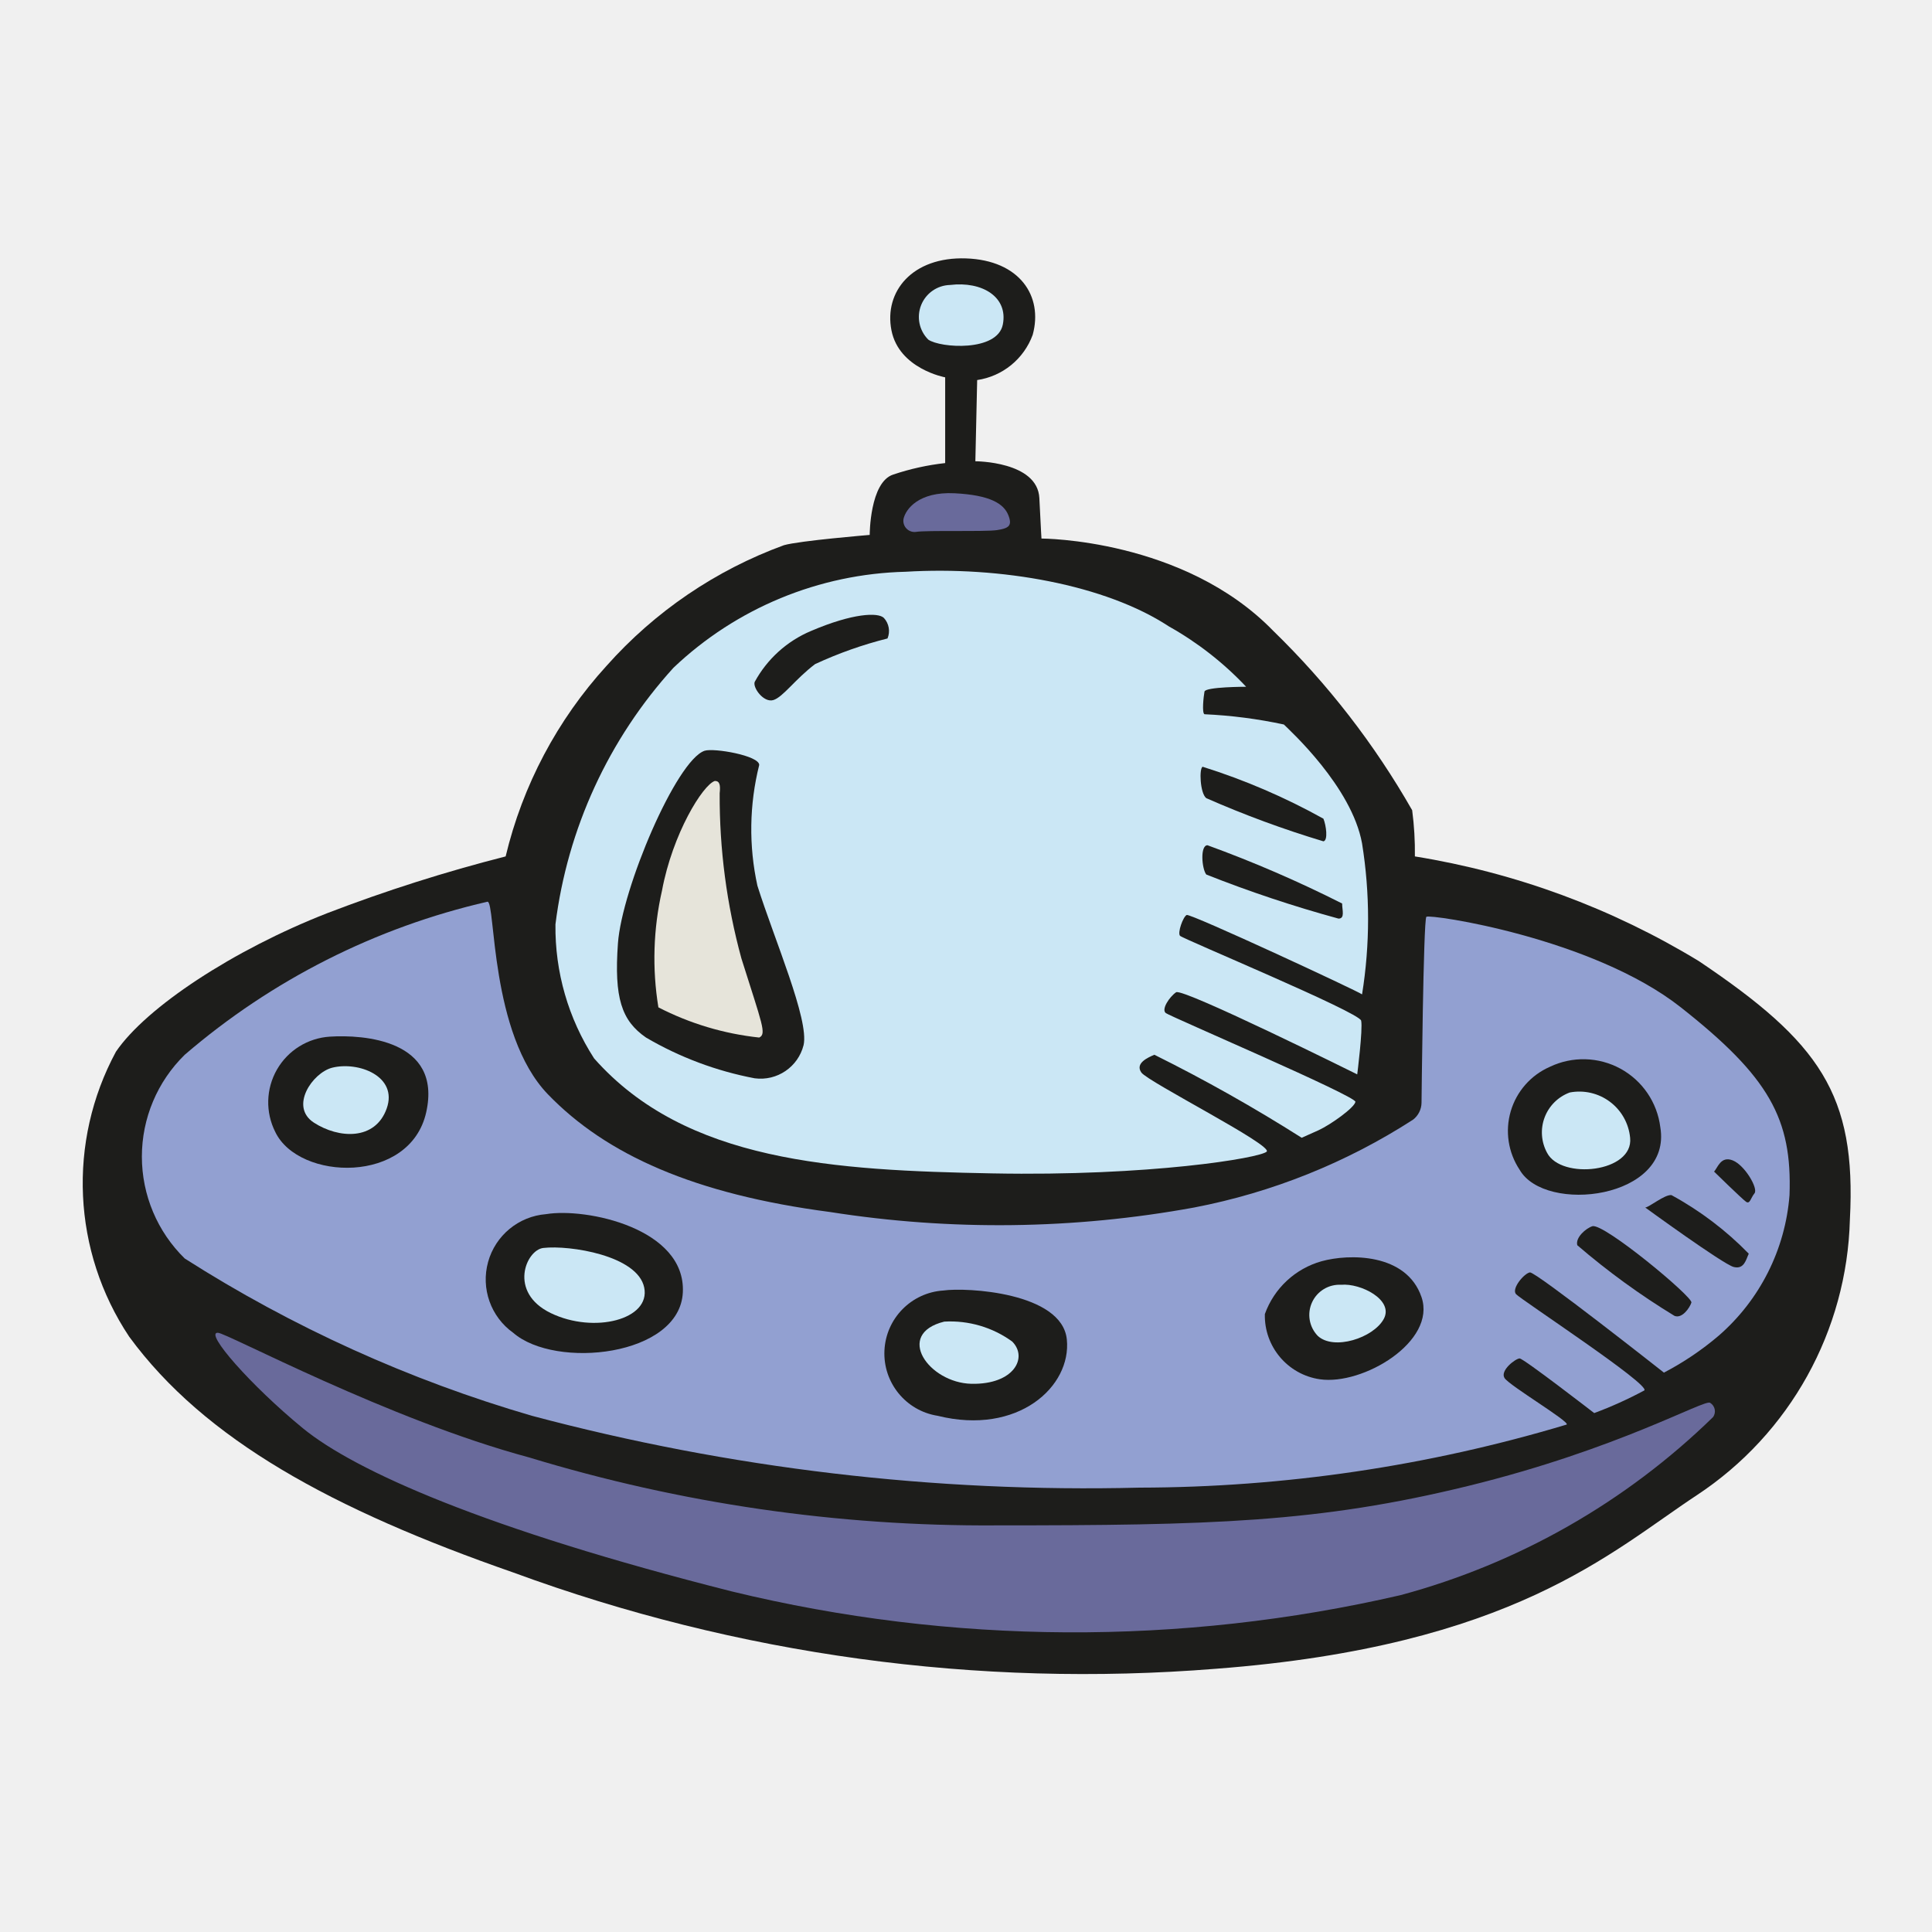
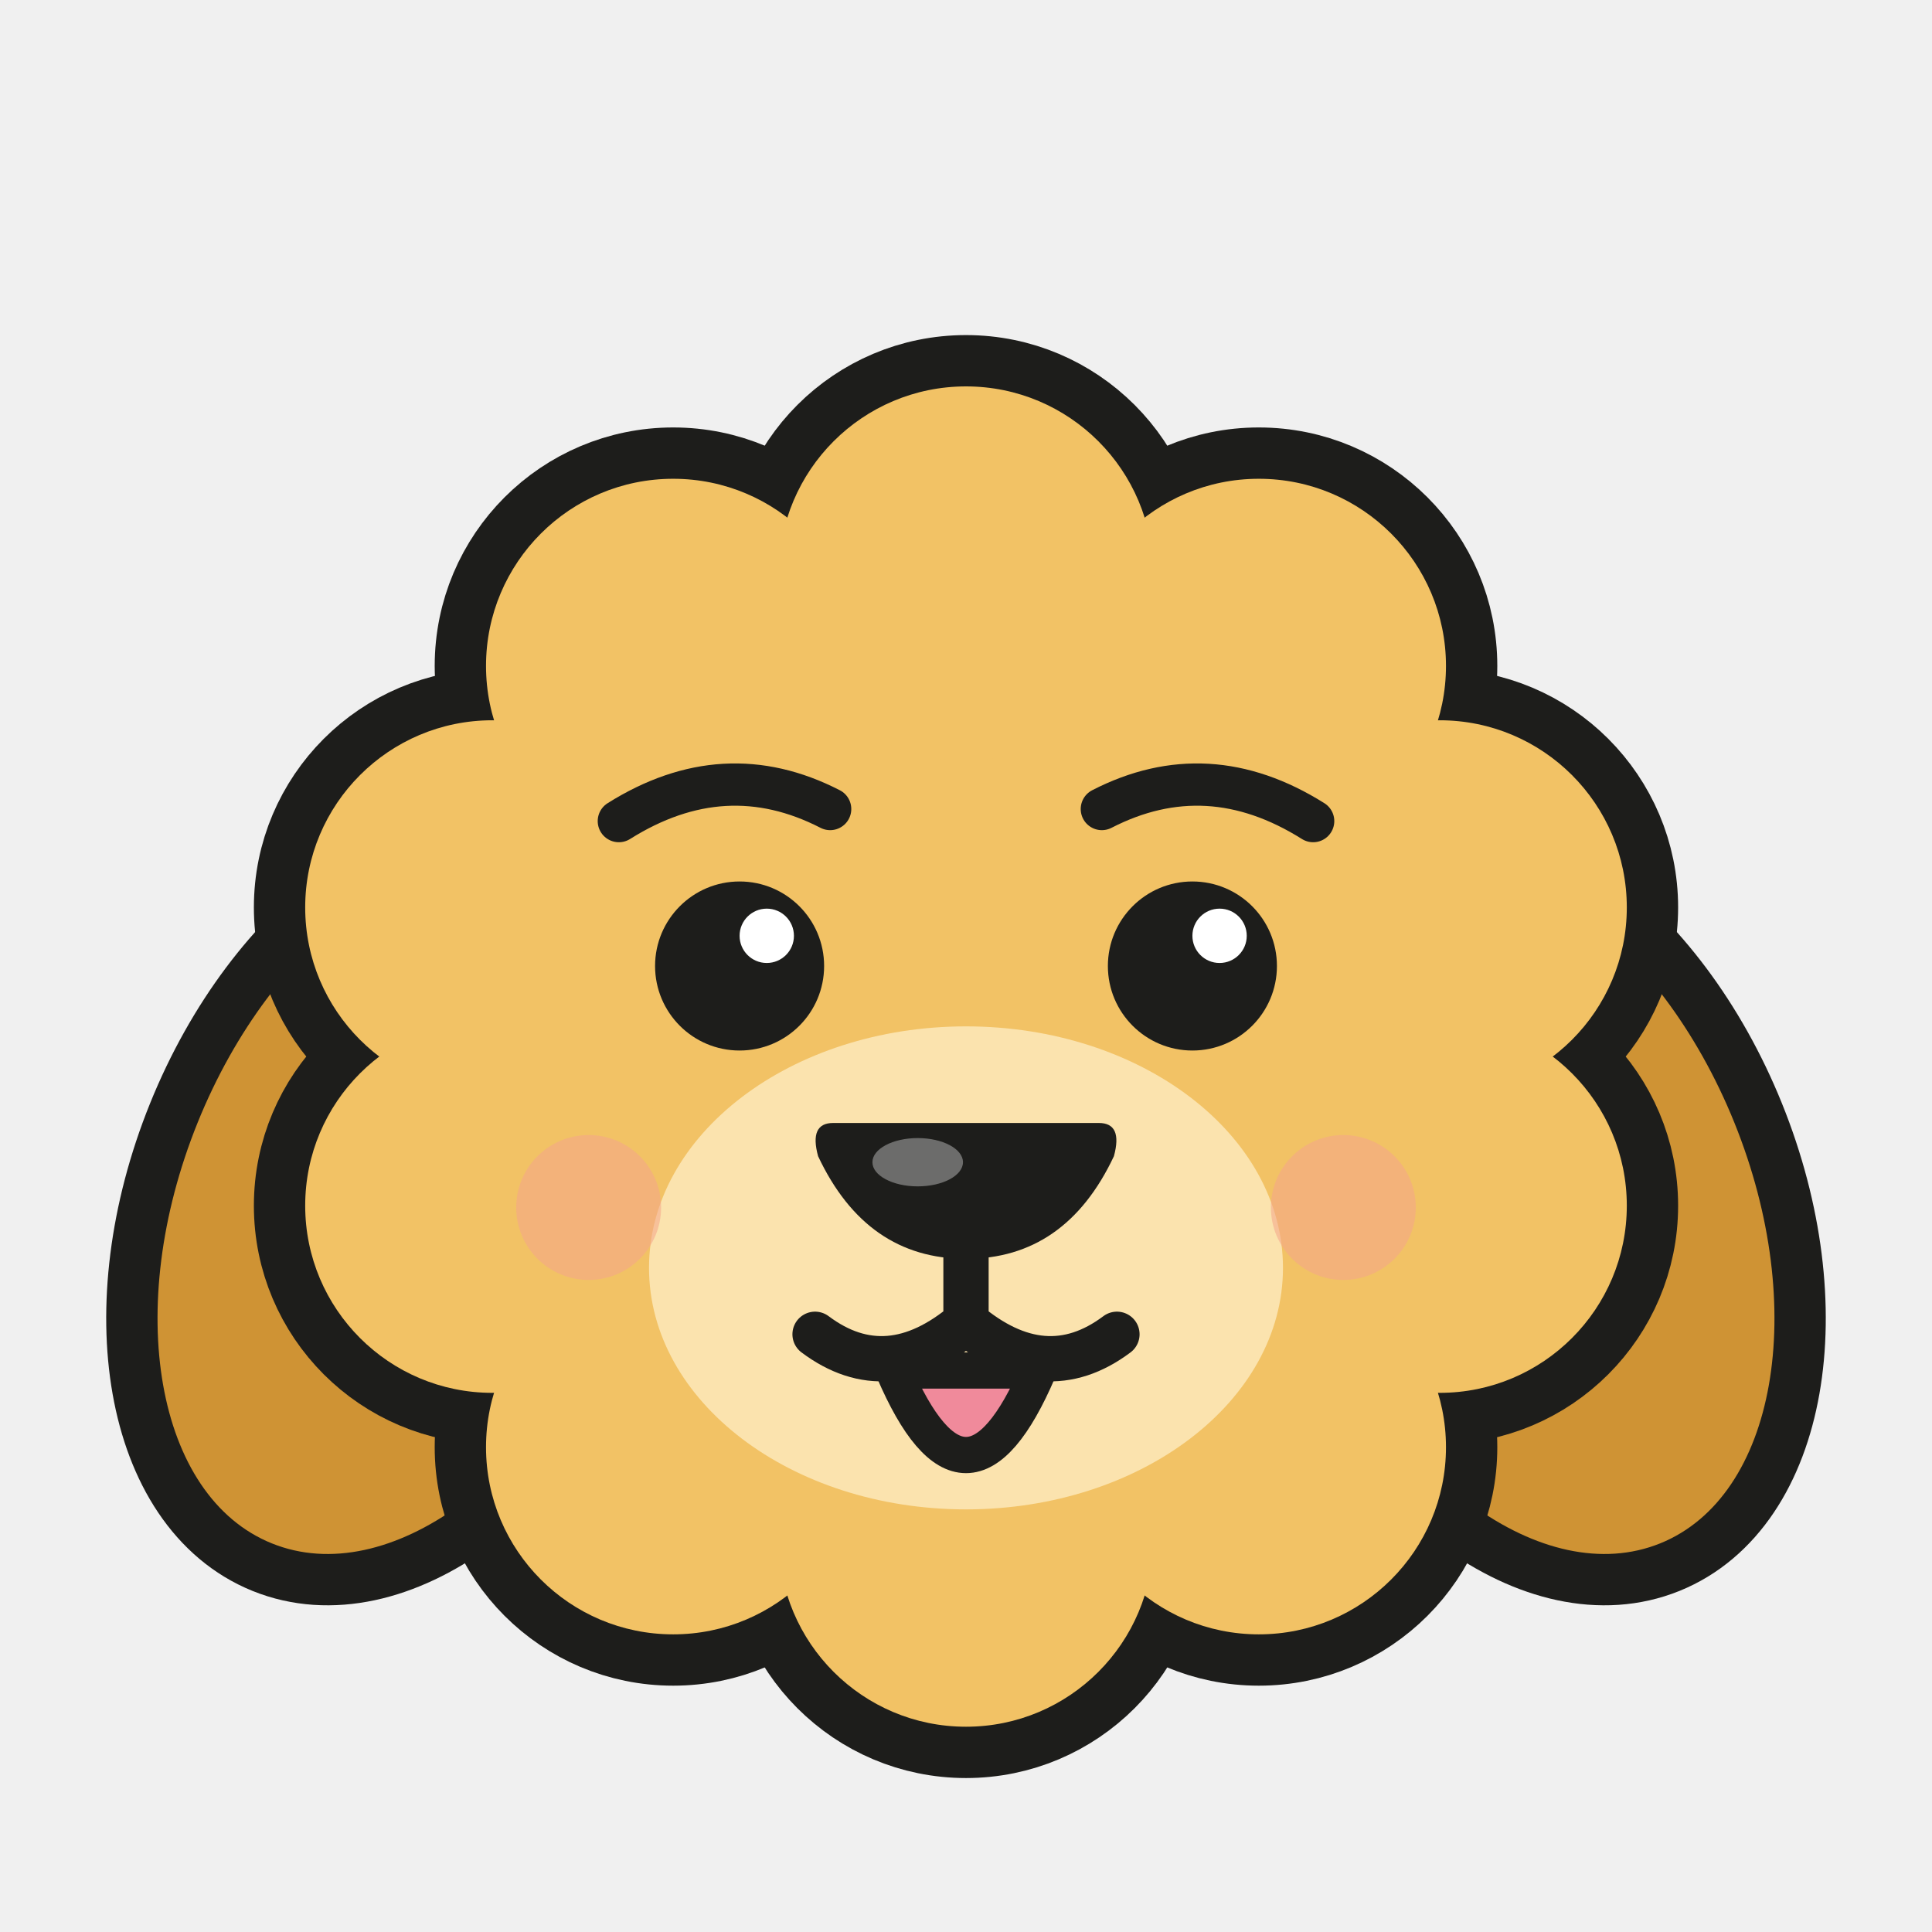
- <svg xmlns="http://www.w3.org/2000/svg" width="800px" height="800px" viewBox="0 0 64 64">
-   <path d="m16.75 28.37a14.3 14.3 0 0 1 3.34-6.31 14.54 14.54 0 0 1 5.88-4c.53-.15 2.84-.34 2.84-.34s0-1.75.78-2a8.24 8.24 0 0 1 1.72-.38v-2.84s-1.53-.28-1.78-1.56.69-2.44 2.47-2.38 2.56 1.25 2.21 2.53a2.32 2.32 0 0 1 -1.84 1.5l-.06 2.69s2.06 0 2.12 1.22.07 1.34.07 1.34 4.71 0 7.68 3.06a26.82 26.82 0 0 1 4.6 5.94 10.68 10.68 0 0 1 .09 1.53 26.08 26.08 0 0 1 9.41 3.47c4 2.69 5.22 4.41 5 8.56a11.29 11.29 0 0 1 -5.07 9.13c-2.84 1.87-6.09 5-15.93 5.75a54.76 54.76 0 0 1 -23.28-3.19c-6-2.09-10.22-4.4-12.72-7.81a9.17 9.17 0 0 1 -.44-9.44c1-1.47 3.88-3.37 7-4.59a52.93 52.93 0 0 1 5.91-1.88z" fill="#1d1d1b" />
-   <path d="m19.68 35.06a8 8 0 0 1 -1.28-4.44 15.5 15.5 0 0 1 3.91-8.5 11.57 11.57 0 0 1 7.69-3.18c3.15-.19 6.62.43 8.72 1.81a10.73 10.73 0 0 1 2.56 2s-1.35 0-1.38.16-.09.71 0 .75a15.94 15.94 0 0 1 2.63.34c.19.19 2.25 2.06 2.59 3.94a15.76 15.76 0 0 1 0 5c-.12-.1-5.69-2.69-5.81-2.63s-.31.59-.22.69 5.94 2.53 6 2.81-.13 1.78-.13 1.78-5.78-2.87-6-2.72-.5.57-.34.69 6.31 2.75 6.28 2.94-.81.75-1.22.94l-.56.25a53.62 53.62 0 0 0 -4.88-2.75c-.21.09-.65.28-.43.59s4.37 2.41 4.15 2.62-3.87.82-9.09.72-10.15-.37-13.19-3.81z" fill="#cbe7f5" />
-   <path d="m31.47 9.44c1.07-.13 1.93.4 1.75 1.31s-2.07.78-2.47.5a1.06 1.06 0 0 1 .72-1.81z" fill="#cbe7f5" />
-   <path d="m30.34 17.62a.37.37 0 0 1 -.41-.43c.07-.32.5-.91 1.69-.85s1.63.35 1.78.72 0 .44-.37.5-2.35 0-2.69.06z" fill="#696a9b" />
-   <g fill="#1d1d1b">
-     <path d="m39.84 25.4a21.45 21.45 0 0 1 4 1.72c.09.22.16.72 0 .75a33.77 33.77 0 0 1 -3.88-1.43c-.21-.16-.24-1-.12-1.04z" />
-     <path d="m40 28a40.88 40.88 0 0 1 4.46 1.93c0 .22.1.5-.12.5a41.64 41.64 0 0 1 -4.38-1.46c-.15-.19-.21-.97.04-.97z" />
-     <path d="m25 22.59a3.8 3.8 0 0 1 1.87-1.69c1.38-.59 2.22-.62 2.41-.43a.64.64 0 0 1 .12.68 13.46 13.46 0 0 0 -2.4.85c-.66.5-1.06 1.09-1.38 1.19s-.69-.41-.62-.6z" />
-     <path d="m23.34 24.87c.31-.1 1.81.16 1.81.47a8.74 8.74 0 0 0 -.06 4c.56 1.78 1.72 4.44 1.53 5.28a1.47 1.47 0 0 1 -1.62 1.1 11.25 11.25 0 0 1 -3.6-1.35c-.81-.56-1.06-1.31-.93-3.12s1.93-6.06 2.87-6.38z" />
-   </g>
-   <path d="m23.68 25.87c.16 0 .19.13.16.41a20.35 20.35 0 0 0 .72 5.47c.69 2.19.84 2.5.59 2.62a9.49 9.49 0 0 1 -3.34-1 10.1 10.1 0 0 1 .12-3.87c.35-1.88 1.35-3.5 1.75-3.63z" fill="#e6e4da" />
-   <path d="m16.15 29.87c.27 0 .07 4.38 2 6.38s4.85 3.31 9.35 3.9a36 36 0 0 0 12.06-.15 20.52 20.52 0 0 0 7.25-2.91.72.72 0 0 0 .28-.56s.06-6.06.16-6.16 5.5.69 8.43 3 3.69 3.69 3.6 6.22a6.87 6.87 0 0 1 -2.35 4.66 9.78 9.78 0 0 1 -1.81 1.22s-4.25-3.35-4.44-3.32-.62.54-.46.72 4.46 3 4.25 3.19a13.24 13.24 0 0 1 -1.66.75s-2.34-1.81-2.47-1.81-.66.4-.5.65 2.16 1.44 2.06 1.54a49.56 49.56 0 0 1 -14.15 2.09 71.36 71.36 0 0 1 -20.13-2.38 44.59 44.59 0 0 1 -11.5-5.21 4.72 4.72 0 0 1 0-6.75 23.42 23.42 0 0 1 10.03-5.07z" fill="#92a0d1" />
-   <path d="m52.75 40.62c.38-.11 3.34 2.35 3.28 2.53s-.31.54-.56.44a24.39 24.39 0 0 1 -3.22-2.34c-.07-.25.28-.56.5-.63z" fill="#1d1d1b" />
-   <path d="m54.5 40c.12 0 .65-.44.87-.41a10.77 10.77 0 0 1 2.56 1.94c-.09.19-.15.53-.5.44s-2.93-1.97-2.93-1.97z" fill="#1d1d1b" />
-   <path d="m56.78 38.81c.12-.12.22-.53.62-.37s.85.93.72 1.09-.15.37-.28.28-1.06-1-1.06-1z" fill="#1d1d1b" />
-   <path d="m51.34 35.34a2.57 2.57 0 0 1 3.66 2c.4 2.38-3.82 2.88-4.66 1.41a2.32 2.32 0 0 1 1-3.41z" fill="#1d1d1b" />
-   <path d="m52 36.19a1.69 1.69 0 0 1 2 1.5c.12 1.15-2.28 1.4-2.75.5a1.41 1.41 0 0 1 .75-2z" fill="#cbe7f5" />
-   <path d="m43.78 41.78c.9-.25 2.81-.28 3.31 1.19s-1.94 2.93-3.37 2.72a2.13 2.13 0 0 1 -1.82-2.16 2.8 2.8 0 0 1 1.88-1.75z" fill="#1d1d1b" />
-   <path d="m44.43 42.56c.64-.06 1.75.5 1.41 1.13s-1.66 1.06-2.19.56a1 1 0 0 1 .78-1.69z" fill="#cbe7f5" />
-   <path d="m31.25 42.75c.76-.11 3.93.06 4.09 1.62s-1.62 3.19-4.28 2.53a2.09 2.09 0 0 1 .19-4.15z" fill="#1d1d1b" />
-   <path d="m31.28 43.78a3.49 3.49 0 0 1 2.25.66c.53.53.06 1.43-1.35 1.4s-2.56-1.65-.9-2.06z" fill="#cbe7f5" />
-   <path d="m18.09 40.22c1.33-.22 4.63.47 4.53 2.59s-4.22 2.56-5.62 1.34a2.17 2.17 0 0 1 1.09-3.93z" fill="#1d1d1b" />
-   <path d="m18 41.34c.87-.1 3.12.25 3.34 1.31s-1.66 1.54-3.09.85-.82-2.1-.25-2.16z" fill="#cbe7f5" />
-   <path d="m10.93 34.34c1.1-.07 3.72.1 3.19 2.5s-4.22 2.28-5 .66a2.18 2.18 0 0 1 1.81-3.16z" fill="#1d1d1b" />
-   <path d="m11 35.37c.87-.22 2.19.28 1.81 1.35s-1.59 1-2.41.47-.05-1.65.6-1.82z" fill="#cbe7f5" />
-   <path d="m7.22 44.15c.28 0 5.65 2.88 10.31 4.13a51.91 51.91 0 0 0 15.47 2.25c7.09 0 10.68-.09 15.65-1.31s7.82-2.88 8-2.75a.33.33 0 0 1 .1.47 23.6 23.6 0 0 1 -10.35 5.9 48.07 48.07 0 0 1 -22.15-.12c-8.19-2.07-12.5-4-14.22-5.41s-3.28-3.19-2.81-3.16z" fill="#696a9b" />
+ <svg xmlns="http://www.w3.org/2000/svg" viewBox="0 0 64 64">
+   <ellipse cx="13.5" cy="40" rx="7.5" ry="12" transform="rotate(22 13.5 40)" fill="#1d1d1b" stroke="#1d1d1b" stroke-width="3.4" />
+   <ellipse cx="50.5" cy="40" rx="7.5" ry="12" transform="rotate(-22 50.5 40)" fill="#1d1d1b" stroke="#1d1d1b" stroke-width="3.4" />
+   <ellipse cx="13.5" cy="40" rx="7.5" ry="12" transform="rotate(22 13.5 40)" fill="#CF9334" />
+   <ellipse cx="50.5" cy="40" rx="7.5" ry="12" transform="rotate(-22 50.5 40)" fill="#CF9334" />
+   <circle cx="32.00" cy="35.00" r="17.00" fill="#1d1d1b" stroke="#1d1d1b" stroke-width="3.4" />
+   <circle cx="32.00" cy="19.00" r="6.20" fill="#1d1d1b" stroke="#1d1d1b" stroke-width="3.4" />
+   <circle cx="41.70" cy="22.06" r="6.20" fill="#1d1d1b" stroke="#1d1d1b" stroke-width="3.4" />
+   <circle cx="47.69" cy="30.06" r="6.20" fill="#1d1d1b" stroke="#1d1d1b" stroke-width="3.4" />
+   <circle cx="47.69" cy="39.94" r="6.20" fill="#1d1d1b" stroke="#1d1d1b" stroke-width="3.4" />
+   <circle cx="41.70" cy="47.94" r="6.20" fill="#1d1d1b" stroke="#1d1d1b" stroke-width="3.4" />
+   <circle cx="32.00" cy="51.00" r="6.20" fill="#1d1d1b" stroke="#1d1d1b" stroke-width="3.4" />
+   <circle cx="22.30" cy="47.94" r="6.20" fill="#1d1d1b" stroke="#1d1d1b" stroke-width="3.4" />
+   <circle cx="16.31" cy="39.94" r="6.20" fill="#1d1d1b" stroke="#1d1d1b" stroke-width="3.4" />
+   <circle cx="16.31" cy="30.06" r="6.20" fill="#1d1d1b" stroke="#1d1d1b" stroke-width="3.4" />
+   <circle cx="22.30" cy="22.06" r="6.20" fill="#1d1d1b" stroke="#1d1d1b" stroke-width="3.4" />
+   <circle cx="32.00" cy="35.00" r="17.00" fill="#F2C265" />
+   <circle cx="32.00" cy="19.00" r="6.20" fill="#F2C265" />
+   <circle cx="41.70" cy="22.06" r="6.20" fill="#F2C265" />
+   <circle cx="47.69" cy="30.06" r="6.20" fill="#F2C265" />
+   <circle cx="47.69" cy="39.94" r="6.20" fill="#F2C265" />
+   <circle cx="41.70" cy="47.94" r="6.20" fill="#F2C265" />
+   <circle cx="32.00" cy="51.00" r="6.20" fill="#F2C265" />
+   <circle cx="22.30" cy="47.94" r="6.20" fill="#F2C265" />
+   <circle cx="16.31" cy="39.94" r="6.20" fill="#F2C265" />
+   <circle cx="16.31" cy="30.06" r="6.20" fill="#F2C265" />
+   <circle cx="22.30" cy="22.06" r="6.20" fill="#F2C265" />
+   <ellipse cx="32" cy="42" rx="10.5" ry="8" fill="#FBE3AE" />
+   <circle cx="24.5" cy="32" r="2.8" fill="#1d1d1b" />
+   <circle cx="25.4" cy="31" r="0.9" fill="#fff" />
+   <circle cx="39.5" cy="32" r="2.8" fill="#1d1d1b" />
+   <circle cx="40.4" cy="31" r="0.9" fill="#fff" />
+   <path d="M20.5 27.2q3.5-2.2 7 -0.4M36.5 26.8q3.5-1.8 7 0.4" fill="none" stroke="#1d1d1b" stroke-width="1.4" stroke-linecap="round" />
+   <path d="M27.6 37.2h8.8q0.8 0 0.5 1.1-1.6 3.4-4.9 3.4t-4.9-3.4q-0.3-1.1 0.5-1.1z" fill="#1d1d1b" />
+   <ellipse cx="30.4" cy="38.5" rx="1.5" ry="0.8" fill="#fff" opacity=".35" />
+   <path d="M32 41.6v2.2M32 43.8q-2.6 2.2-5 0.4M32 43.8q2.6 2.2 5 0.4" fill="none" stroke="#1d1d1b" stroke-width="1.5" stroke-linecap="round" stroke-linejoin="round" />
+   <path d="M29.6 45.4q2.4 5.6 4.8 0z" fill="#F08A9B" stroke="#1d1d1b" stroke-width="1.2" stroke-linejoin="round" />
+   <circle cx="19.5" cy="40" r="2.4" fill="#F4A58A" opacity=".55" />
+   <circle cx="44.5" cy="40" r="2.4" fill="#F4A58A" opacity=".55" />
</svg>
